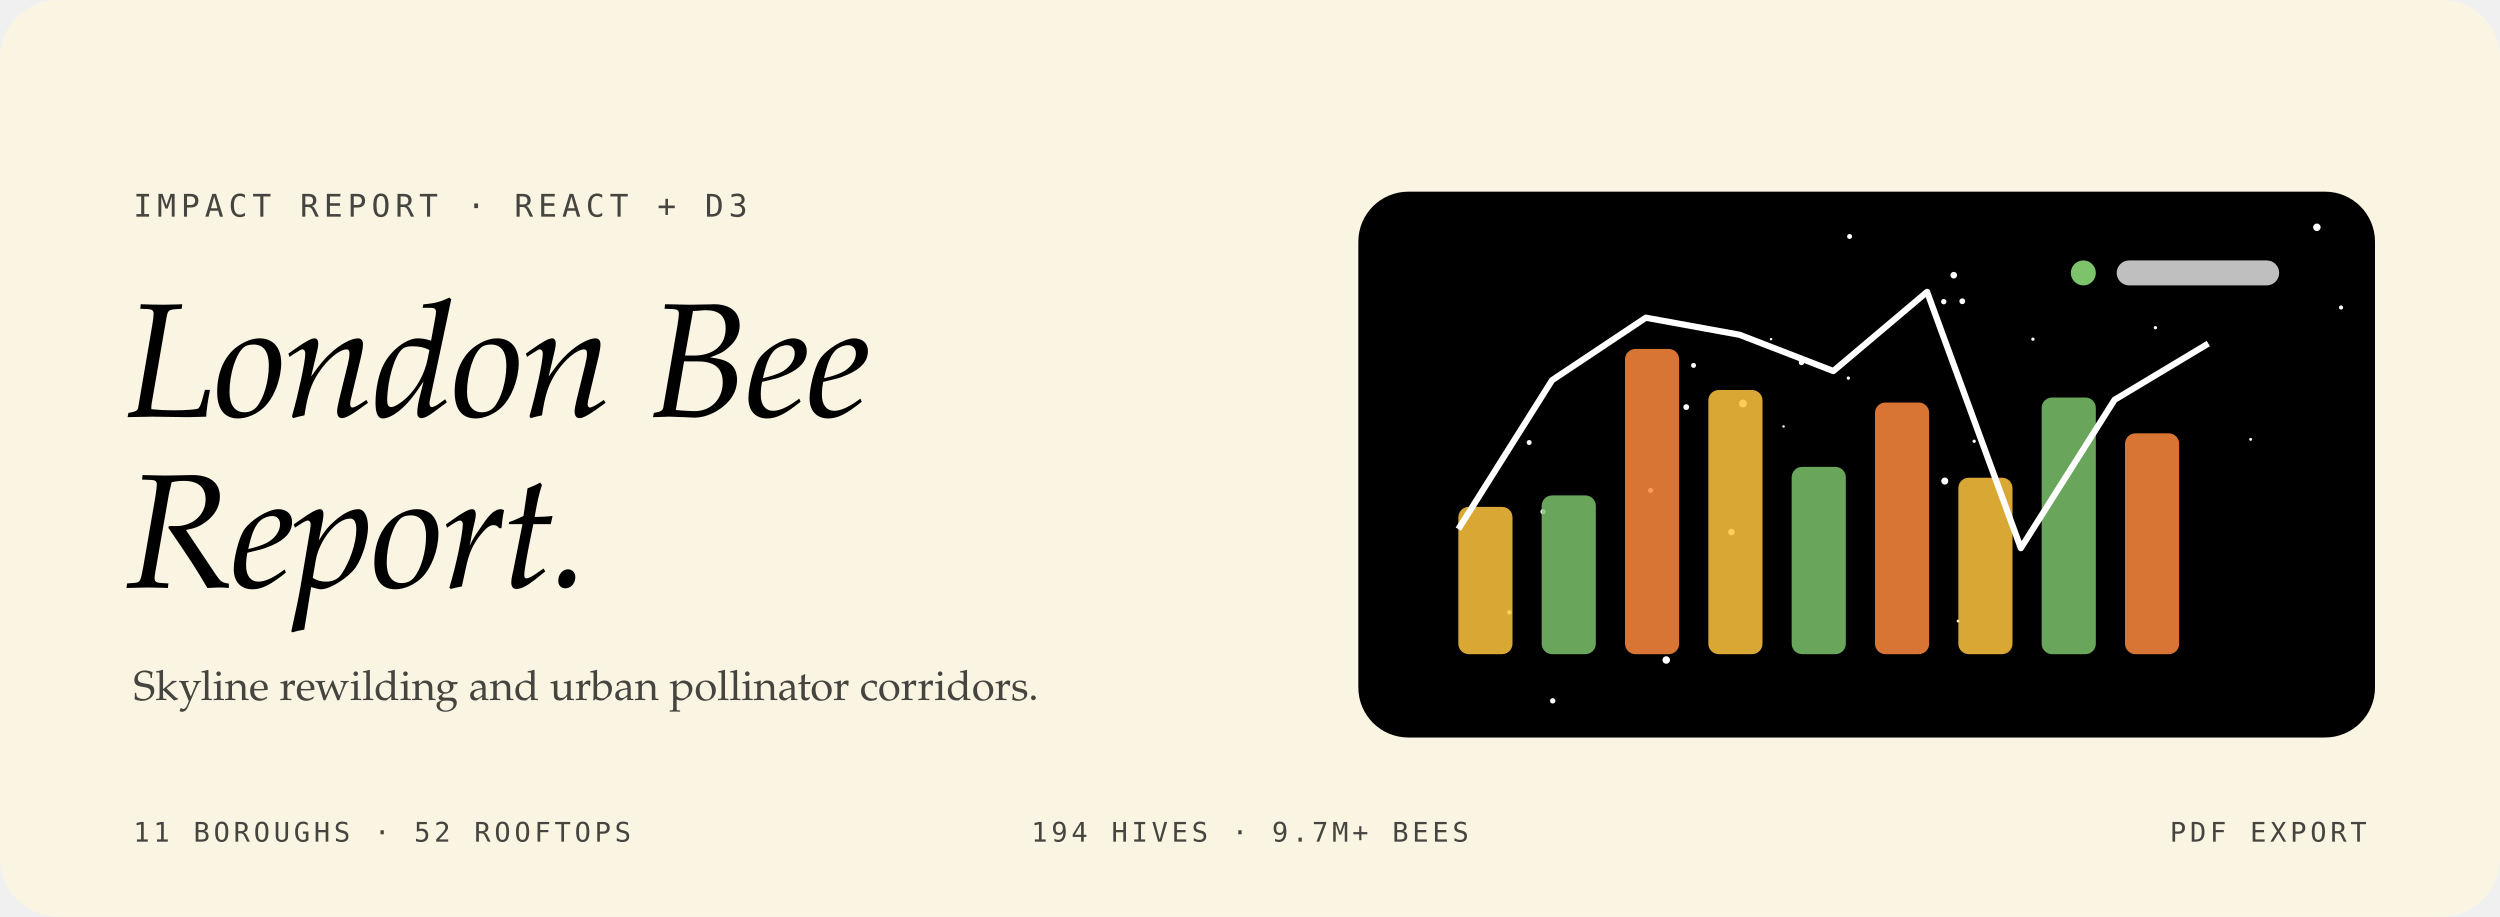
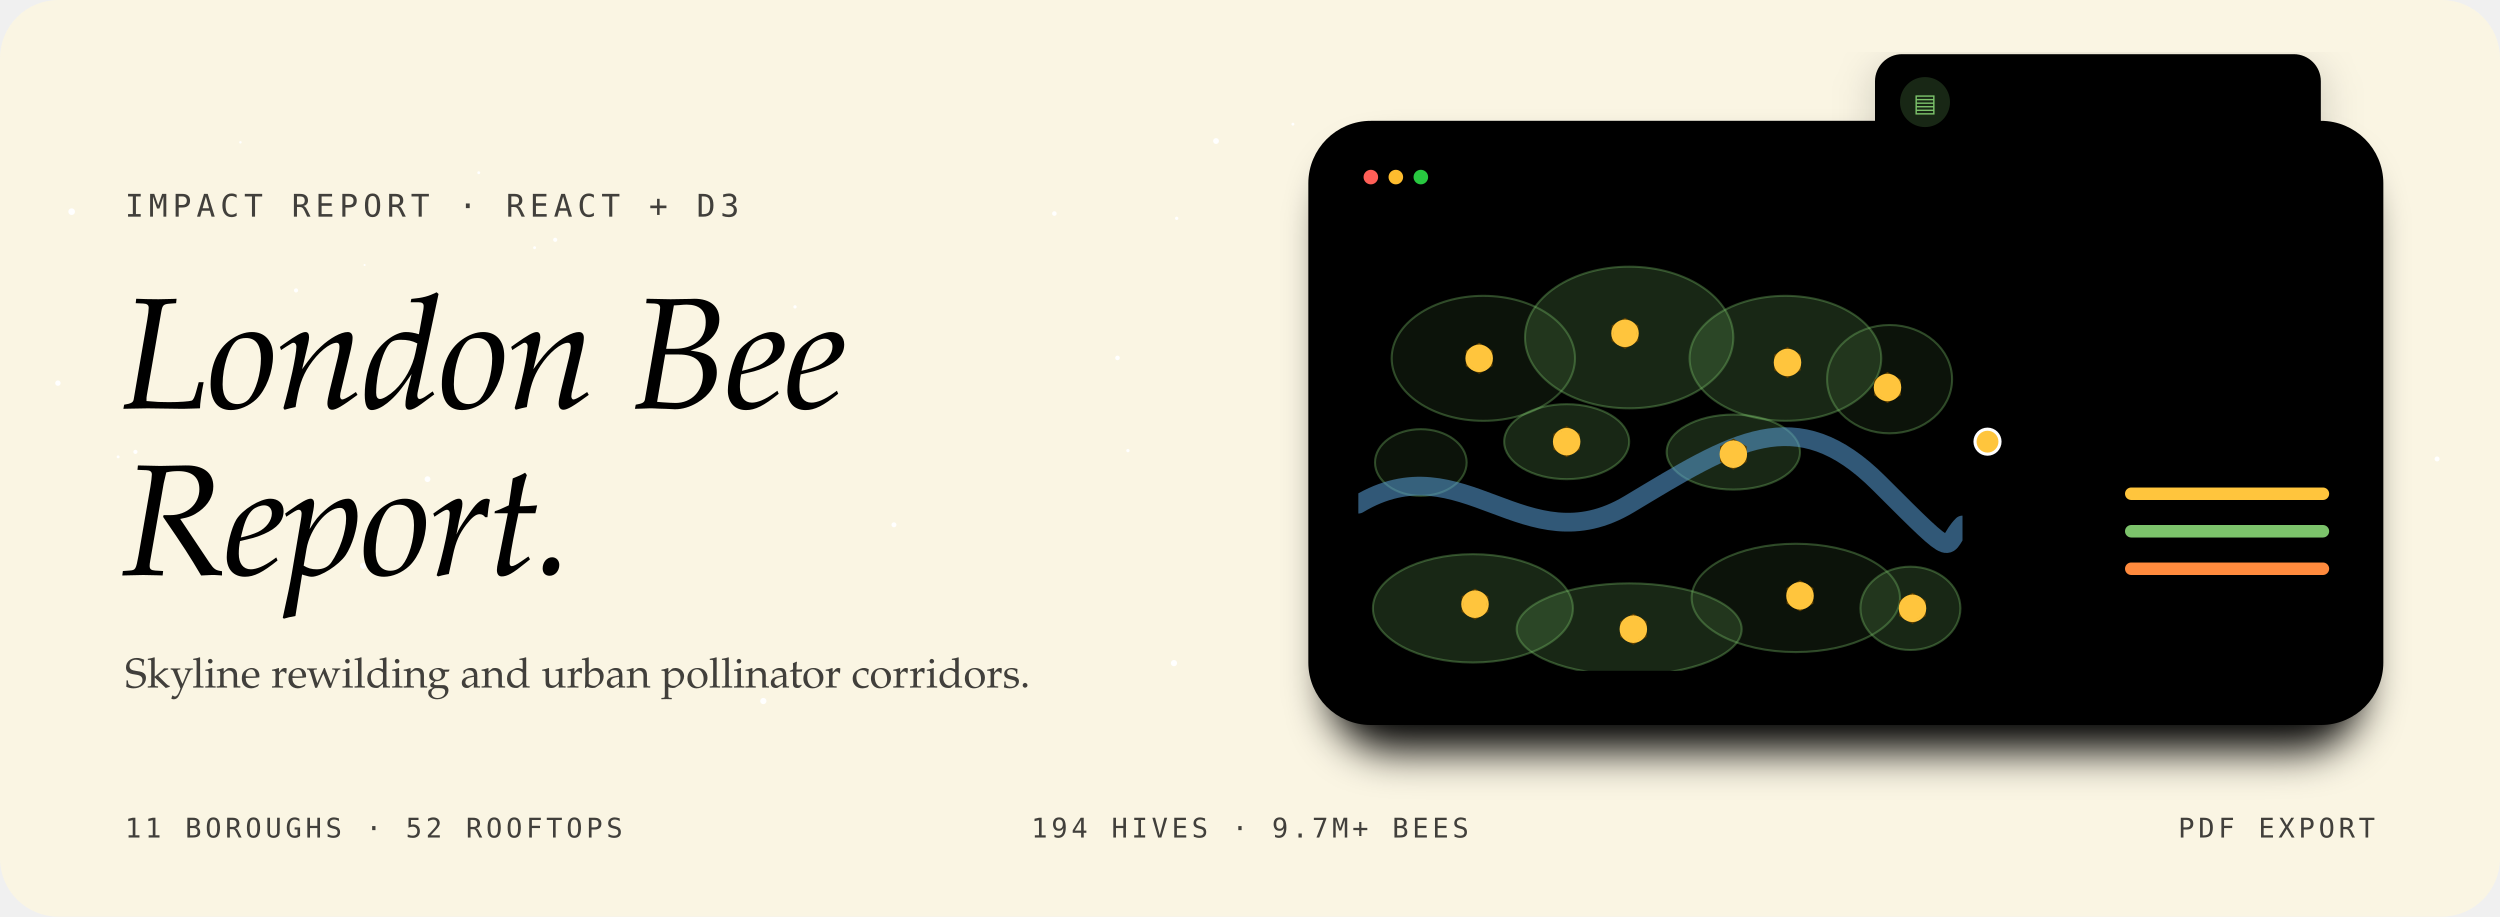
<svg xmlns="http://www.w3.org/2000/svg" viewBox="0 0 1200 440" width="1200" height="440" role="img" aria-label="London Bee Project — an interactive annual impact report">
  <style>
.bg{animation:bg 12s linear infinite}
@keyframes bg{0%,8%{fill:#faf5e3}28%{fill:#4d5a2a}48%,80%{fill:#0c0f07}90%,100%{fill:#faf5e3}}
.ink{animation:ink 12s linear infinite}
- @keyframes ink{0%,8%{fill:#2a2a14}28%{fill:#fbf8e6}48%,80%{fill:#f5f2dc}90%,100%{fill:#2a2a14}}
+ @keyframes ink{0%,17.5%{fill:#2a2a14}18.5%,28%{fill:#fbf8e6}48%,84.5%{fill:#f5f2dc}85.5%,100%{fill:#2a2a14}}
.rule{animation:rule 12s linear infinite}
- @keyframes rule{0%,8%{stroke:#2a2a1433}28%{stroke:#fbf8e633}48%,80%{stroke:#f5f2dc33}90%,100%{stroke:#2a2a1433}}
- .panel{animation:panel 12s linear infinite}
- @keyframes panel{0%,8%{fill:#2a2a1412}28%{fill:#fbf8e612}48%,80%{fill:#f5f2dc12}90%,100%{fill:#2a2a1412}}
- .muted{opacity:.72}
+ @keyframes rule{0%,17.5%{stroke:#2a2a1433}18.5%,28%{stroke:#fbf8e633}48%,84.5%{stroke:#f5f2dc33}85.5%,100%{stroke:#2a2a1433}}
+ .muted{opacity:.74}
.stars{animation:stars 12s linear infinite}
- @keyframes stars{0%,8%{opacity:0}28%{opacity:.25}48%,80%{opacity:.9}90%,100%{opacity:0}}
+ @keyframes stars{0%,8%{opacity:0}28%{opacity:.2}48%,80%{opacity:.85}90%,100%{opacity:0}}
@keyframes tw{0%,100%{opacity:1}50%{opacity:.25}}
- .lit{filter:drop-shadow(0 0 4px currentColor)}
- .pulse{animation:pulse 2.8s ease-in-out infinite;transform-box:fill-box;transform-origin:center}
- @keyframes pulse{0%,100%{transform:scale(1)}50%{transform:scale(1.18)}}
- @keyframes spin{0%{transform:scaleX(1)}50%{transform:scaleX(0)}100%{transform:scaleX(-1)}}
- @keyframes ping{0%{transform:scale(.6);opacity:1}100%{transform:scale(3.2);opacity:0}}
- @keyframes dash{to{stroke-dashoffset:-20}}
- @keyframes grow{0%{transform:scaleY(.08)}35%,80%{transform:scaleY(1)}100%{transform:scaleY(.08)}}
- @keyframes draw{0%{stroke-dashoffset:700}45%,80%{stroke-dashoffset:0}100%{stroke-dashoffset:-700}}
- @keyframes blink{50%{opacity:0}}
- @keyframes feed{0%{transform:translateY(150px);opacity:0}15%{opacity:1}85%{opacity:1}100%{transform:translateY(-30px);opacity:0}}
- @keyframes float{0%,100%{transform:translateY(0)}50%{transform:translateY(-10px)}}
- @keyframes slide{to{transform:translateX(100px)}}
- @keyframes eq{from{transform:scaleY(.15)}to{transform:scaleY(1)}}
- @keyframes drop{0%,6%{transform:scaleY(0);opacity:0}16%,88%{transform:scaleY(1);opacity:1}96%,100%{transform:scaleY(0);opacity:0}}
- @keyframes gauge{0%,10%{stroke-dashoffset:390}40%,85%{stroke-dashoffset:110}100%{stroke-dashoffset:390}}
- @keyframes lift{0%,100%{transform:translateY(0)}50%{transform:translateY(-6px)}}
- @keyframes sweep{0%{transform:skewX(-18deg) translateX(0)}60%,100%{transform:skewX(-18deg) translateX(788px)}}
- 
+ .bezel{animation:bezel 12s linear infinite}
+ @keyframes bezel{0%,8%{fill:#fffaf6}28%{fill:#5a2c45}48%,80%{fill:#20121b}90%,100%{fill:#fffaf6}}
+ .scr{animation:scr 12s linear infinite}
+ @keyframes scr{0%,8%{fill:#fff3ee}28%{fill:#3a1b2c}48%,80%{fill:#140a12}90%,100%{fill:#fff3ee}}
+ .rowbg{animation:rowbg 12s linear infinite}
+ @keyframes rowbg{0%,8%{fill:#2a142010}28%{fill:#fff0f512}48%,80%{fill:#ffffff0c}90%,100%{fill:#2a142010}}
+ .pill{animation:pill 12s linear infinite}
+ @keyframes pill{0%,8%{fill:#2a14200d}28%{fill:#fff0f51a}48%,80%{fill:#ffffff12}90%,100%{fill:#2a14200d}}
+ .toast{animation:toast 12s linear infinite}
+ @keyframes toast{0%,8%{fill:#ffffff}28%{fill:#4a2238}48%,80%{fill:#26121e}90%,100%{fill:#ffffff}}
+ .edge{animation:edge 12s linear infinite}
+ @keyframes edge{0%,8%{stroke:#2a142024}28%{stroke:#fff0f526}48%,80%{stroke:#ffffff1f}90%,100%{stroke:#2a142024}}
+ .shade{animation:shade 12s linear infinite}
+ @keyframes shade{0%,8%{fill-opacity:.10}28%{fill-opacity:.22}48%,80%{fill-opacity:.45}90%,100%{fill-opacity:.10}}
+ .lit{filter:drop-shadow(0 0 3px currentColor)}
+ .caret{animation:blink 1s steps(1) infinite}@keyframes blink{50%{opacity:0}}
+ .ping{animation:ping 1.6s ease-out infinite;transform-box:fill-box;transform-origin:center}@keyframes ping{0%{transform:scale(.5);opacity:.9}100%{transform:scale(2.6);opacity:0}}
+ .spin{animation:spin 8s linear infinite;transform-box:fill-box;transform-origin:center}@keyframes spin{to{transform:rotate(360deg)}}
+ .bob{animation:bob 4s ease-in-out infinite}@keyframes bob{0%,100%{transform:translateY(0)}50%{transform:translateY(-5px)}}
+ .p0{animation:p0 12s cubic-bezier(.3,1.3,.5,1) infinite;transform-box:fill-box;transform-origin:center}
+ @keyframes p0{0%{opacity:0;transform:scale(.85)}5%{opacity:0;transform:scale(.85)}7.9%{opacity:1;transform:none}94.2%{opacity:1;transform:none}97.1%{opacity:0;transform:scale(.85)}100%{opacity:0;transform:scale(.85)}}
+ .p1{animation:p1 12s cubic-bezier(.3,1.3,.5,1) infinite;transform-box:fill-box;transform-origin:center}
+ @keyframes p1{0%{opacity:0;transform:scale(.85)}7.1%{opacity:0;transform:scale(.85)}10%{opacity:1;transform:none}94.2%{opacity:1;transform:none}97.1%{opacity:0;transform:scale(.85)}100%{opacity:0;transform:scale(.85)}}
+ .p2{animation:p2 12s cubic-bezier(.3,1.3,.5,1) infinite;transform-box:fill-box;transform-origin:center}
+ @keyframes p2{0%{opacity:0;transform:scale(.85)}9.2%{opacity:0;transform:scale(.85)}12.1%{opacity:1;transform:none}94.2%{opacity:1;transform:none}97.1%{opacity:0;transform:scale(.85)}100%{opacity:0;transform:scale(.85)}}
+ .p3{animation:p3 12s cubic-bezier(.3,1.3,.5,1) infinite;transform-box:fill-box;transform-origin:center}
+ @keyframes p3{0%{opacity:0;transform:scale(.85)}11.3%{opacity:0;transform:scale(.85)}14.2%{opacity:1;transform:none}94.2%{opacity:1;transform:none}97.1%{opacity:0;transform:scale(.85)}100%{opacity:0;transform:scale(.85)}}
+ .p4{animation:p4 12s cubic-bezier(.3,1.3,.5,1) infinite;transform-box:fill-box;transform-origin:center}
+ @keyframes p4{0%{opacity:0;transform:scale(.85)}13.3%{opacity:0;transform:scale(.85)}16.3%{opacity:1;transform:none}94.2%{opacity:1;transform:none}97.1%{opacity:0;transform:scale(.85)}100%{opacity:0;transform:scale(.85)}}
+ .p5{animation:p5 12s cubic-bezier(.3,1.3,.5,1) infinite;transform-box:fill-box;transform-origin:center}
+ @keyframes p5{0%{opacity:0;transform:scale(.85)}15.4%{opacity:0;transform:scale(.85)}18.3%{opacity:1;transform:none}94.2%{opacity:1;transform:none}97.1%{opacity:0;transform:scale(.85)}100%{opacity:0;transform:scale(.85)}}
+ .p6{animation:p6 12s cubic-bezier(.3,1.3,.5,1) infinite;transform-box:fill-box;transform-origin:center}
+ @keyframes p6{0%{opacity:0;transform:scale(.85)}17.5%{opacity:0;transform:scale(.85)}20.4%{opacity:1;transform:none}94.2%{opacity:1;transform:none}97.1%{opacity:0;transform:scale(.85)}100%{opacity:0;transform:scale(.85)}}
+ .p7{animation:p7 12s cubic-bezier(.3,1.3,.5,1) infinite;transform-box:fill-box;transform-origin:center}
+ @keyframes p7{0%{opacity:0;transform:scale(.85)}19.6%{opacity:0;transform:scale(.85)}22.5%{opacity:1;transform:none}94.2%{opacity:1;transform:none}97.1%{opacity:0;transform:scale(.85)}100%{opacity:0;transform:scale(.85)}}
+ .p8{animation:p8 12s cubic-bezier(.3,1.3,.5,1) infinite;transform-box:fill-box;transform-origin:center}
+ @keyframes p8{0%{opacity:0;transform:scale(.85)}21.7%{opacity:0;transform:scale(.85)}24.6%{opacity:1;transform:none}94.2%{opacity:1;transform:none}97.1%{opacity:0;transform:scale(.85)}100%{opacity:0;transform:scale(.85)}}
+ .p9{animation:p9 12s cubic-bezier(.3,1.3,.5,1) infinite;transform-box:fill-box;transform-origin:center}
+ @keyframes p9{0%{opacity:0;transform:scale(.85)}23.8%{opacity:0;transform:scale(.85)}26.7%{opacity:1;transform:none}94.2%{opacity:1;transform:none}97.1%{opacity:0;transform:scale(.85)}100%{opacity:0;transform:scale(.85)}}
+ .c0{animation:c0 12s cubic-bezier(.3,1.3,.5,1) infinite}
+ @keyframes c0{0%{opacity:0;transform:translateY(6px)}10%{opacity:0;transform:translateY(6px)}12.9%{opacity:1;transform:none}94.2%{opacity:1;transform:none}97.1%{opacity:0;transform:translateY(6px)}100%{opacity:0;transform:translateY(6px)}}
+ .c1{animation:c1 12s cubic-bezier(.3,1.3,.5,1) infinite}
+ @keyframes c1{0%{opacity:0;transform:translateY(6px)}13.3%{opacity:0;transform:translateY(6px)}16.3%{opacity:1;transform:none}94.2%{opacity:1;transform:none}97.1%{opacity:0;transform:translateY(6px)}100%{opacity:0;transform:translateY(6px)}}
+ .c2{animation:c2 12s cubic-bezier(.3,1.3,.5,1) infinite}
+ @keyframes c2{0%{opacity:0;transform:translateY(6px)}16.7%{opacity:0;transform:translateY(6px)}19.6%{opacity:1;transform:none}94.2%{opacity:1;transform:none}97.1%{opacity:0;transform:translateY(6px)}100%{opacity:0;transform:translateY(6px)}}
+ .c3{animation:c3 12s cubic-bezier(.3,1.3,.5,1) infinite}
+ @keyframes c3{0%{opacity:0;transform:translateY(6px)}20%{opacity:0;transform:translateY(6px)}22.9%{opacity:1;transform:none}94.2%{opacity:1;transform:none}97.1%{opacity:0;transform:translateY(6px)}100%{opacity:0;transform:translateY(6px)}}
+ .knob{animation:knob 12s cubic-bezier(.45,.05,.3,1) infinite}
+ @keyframes knob{0%{transform:translateX(0)}38.3%{transform:translateX(0)}53.3%{transform:translateX(104px)}93.3%{transform:translateX(104px)}98.3%{transform:translateX(0)}100%{transform:translateX(0)}}
+ @keyframes ar0{0%{opacity:0}0%{opacity:0}1.3%{opacity:1}46.7%{opacity:1}47.9%{opacity:0}100%{opacity:0}}
+ @keyframes ar1{0%{opacity:0}46.7%{opacity:0}47.9%{opacity:1}98.3%{opacity:1}99.6%{opacity:0}100%{opacity:0}}
+ .ob0{animation:ob0 12s cubic-bezier(.45,.05,.3,1) infinite;transform-box:fill-box;transform-origin:left}
+ @keyframes ob0{0%{transform:scaleX(.18)}38.3%{transform:scaleX(.18)}55%{transform:scaleX(0.86)}93.3%{transform:scaleX(0.86)}98.3%{transform:scaleX(.18)}100%{transform:scaleX(.18)}}
+ .ob1{animation:ob1 12s cubic-bezier(.45,.05,.3,1) infinite;transform-box:fill-box;transform-origin:left}
+ @keyframes ob1{0%{transform:scaleX(.18)}38.3%{transform:scaleX(.18)}55%{transform:scaleX(0.7)}93.3%{transform:scaleX(0.7)}98.3%{transform:scaleX(.18)}100%{transform:scaleX(.18)}}
+ .ob2{animation:ob2 12s cubic-bezier(.45,.05,.3,1) infinite;transform-box:fill-box;transform-origin:left}
+ @keyframes ob2{0%{transform:scaleX(.18)}38.3%{transform:scaleX(.18)}55%{transform:scaleX(0.78)}93.3%{transform:scaleX(0.78)}98.3%{transform:scaleX(.18)}100%{transform:scaleX(.18)}}
+ .pdf{animation:pdf 12s cubic-bezier(.3,1.3,.5,1) infinite}
+ @keyframes pdf{0%{opacity:0;transform:translateY(-14px)}71.7%{opacity:0;transform:translateY(-14px)}74.6%{opacity:1;transform:none}91.7%{opacity:1;transform:none}94.6%{opacity:0;transform:translateY(-14px)}100%{opacity:0;transform:translateY(-14px)}}
@media (prefers-reduced-motion:reduce){*{animation:none!important}}
</style>
  <rect class="bg" width="1200" height="440" rx="28" fill="#faf5e3" />
-   <g font-family="ui-monospace,SFMono-Regular,Menlo,Consolas,monospace" font-size="15" letter-spacing="2.4">
-     <text class="ink muted" x="64" y="104">IMPACT REPORT · REACT + D3</text>
-   </g>
-   <text class="ink" x="60" y="200" font-family="'Iowan Old Style','Palatino Linotype',Palatino,Georgia,serif" font-style="italic" font-size="78" letter-spacing="-1">London Bee</text>
-   <text class="ink" x="60" y="282" font-family="'Iowan Old Style','Palatino Linotype',Palatino,Georgia,serif" font-style="italic" font-size="78" letter-spacing="-1">Report.</text>
-   <text class="ink muted" x="64" y="336" font-family="'Iowan Old Style','Palatino Linotype',Palatino,Georgia,serif" font-size="20">Skyline rewilding and urban pollinator corridors.</text>
-   <line class="rule" x1="64" y1="372" x2="1136" y2="372" />
+   <g class="stars">
+     <circle cx="27.8" cy="183.9" r="1.3" fill="#fff" style="animation:tw 2.3s ease-in-out 0.8s infinite" />
+     <circle cx="767.8" cy="187.2" r="1.1" fill="#fff" style="animation:tw 2.6s ease-in-out 0.5s infinite" />
+     <circle cx="34.4" cy="101.6" r="1.6" fill="#fff" style="animation:tw 3.1s ease-in-out 0.9s infinite" />
+     <circle cx="175" cy="127.2" r="0.5" fill="#fff" style="animation:tw 2.5s ease-in-out 0.8s infinite" />
+     <circle cx="1169.8" cy="220.3" r="1.2" fill="#fff" style="animation:tw 2s ease-in-out 2s infinite" />
+     <circle cx="675.3" cy="88.3" r="0.6" fill="#fff" style="animation:tw 3s ease-in-out 1.6s infinite" />
+     <circle cx="115.4" cy="68.3" r="0.6" fill="#fff" style="animation:tw 2.6s ease-in-out 0.6s infinite" />
+     <circle cx="620.6" cy="59.6" r="0.7" fill="#fff" style="animation:tw 3.8s ease-in-out 0.9s infinite" />
+     <circle cx="65" cy="216.9" r="1" fill="#fff" style="animation:tw 2.8s ease-in-out 0.1s infinite" />
+     <circle cx="583.7" cy="67.7" r="1.4" fill="#fff" style="animation:tw 2s ease-in-out 0.9s infinite" />
+     <circle cx="564.8" cy="104.8" r="0.8" fill="#fff" style="animation:tw 3.5s ease-in-out 0.4s infinite" />
+     <circle cx="174.3" cy="271.6" r="1.5" fill="#fff" style="animation:tw 2.4s ease-in-out 0.6s infinite" />
+     <circle cx="563.5" cy="318.3" r="1.5" fill="#fff" style="animation:tw 2.3s ease-in-out 1.8s infinite" />
+     <circle cx="1086" cy="302.5" r="1" fill="#fff" style="animation:tw 2.6s ease-in-out 0.8s infinite" />
+     <circle cx="56.7" cy="219.3" r="0.7" fill="#fff" style="animation:tw 3s ease-in-out 0.3s infinite" />
+     <circle cx="714" cy="125.4" r="1.5" fill="#fff" style="animation:tw 2.5s ease-in-out 1.3s infinite" />
+     <circle cx="947.1" cy="38.6" r="1.1" fill="#fff" style="animation:tw 2s ease-in-out 1.2s infinite" />
+     <circle cx="631.1" cy="167.1" r="1.3" fill="#fff" style="animation:tw 3s ease-in-out 0.2s infinite" />
+     <circle cx="941.3" cy="167.6" r="1.6" fill="#fff" style="animation:tw 3.9s ease-in-out 0s infinite" />
+     <circle cx="1051.1" cy="331.2" r="1.5" fill="#fff" style="animation:tw 3s ease-in-out 0.3s infinite" />
+     <circle cx="657.5" cy="197.5" r="1" fill="#fff" style="animation:tw 3.2s ease-in-out 0.5s infinite" />
+     <circle cx="205.2" cy="230" r="1.4" fill="#fff" style="animation:tw 1.9s ease-in-out 1.6s infinite" />
+     <circle cx="429.1" cy="251.9" r="1.2" fill="#fff" style="animation:tw 2.8s ease-in-out 0.7s infinite" />
+     <circle cx="229.8" cy="82.9" r="0.7" fill="#fff" style="animation:tw 3s ease-in-out 1.1s infinite" />
+     <circle cx="1044.4" cy="67.3" r="1.5" fill="#fff" style="animation:tw 2.3s ease-in-out 1.1s infinite" />
+     <circle cx="541.4" cy="216.3" r="0.8" fill="#fff" style="animation:tw 4s ease-in-out 0.4s infinite" />
+     <circle cx="381.6" cy="147.3" r="0.8" fill="#fff" style="animation:tw 3.4s ease-in-out 1.1s infinite" />
+     <circle cx="506.1" cy="102.5" r="1.1" fill="#fff" style="animation:tw 2.9s ease-in-out 1.7s infinite" />
+     <circle cx="658.8" cy="250.7" r="1.6" fill="#fff" style="animation:tw 1.7s ease-in-out 0.6s infinite" />
+     <circle cx="142.1" cy="139.4" r="1" fill="#fff" style="animation:tw 3.5s ease-in-out 0.7s infinite" />
+     <circle cx="999.2" cy="48.6" r="1.4" fill="#fff" style="animation:tw 2.1s ease-in-out 0.5s infinite" />
+     <circle cx="1033.7" cy="194.1" r="1" fill="#fff" style="animation:tw 2.9s ease-in-out 1s infinite" />
+     <circle cx="988" cy="119.9" r="1.3" fill="#fff" style="animation:tw 1.6s ease-in-out 1.4s infinite" />
+     <circle cx="366.4" cy="336.5" r="1.5" fill="#fff" style="animation:tw 3.8s ease-in-out 1s infinite" />
+     <circle cx="826.6" cy="268.8" r="1.2" fill="#fff" style="animation:tw 3.4s ease-in-out 1.1s infinite" />
+     <circle cx="256.6" cy="118.9" r="0.7" fill="#fff" style="animation:tw 4s ease-in-out 1.9s infinite" />
+     <circle cx="536.4" cy="171.8" r="1.1" fill="#fff" style="animation:tw 2.4s ease-in-out 0s infinite" />
+     <circle cx="926.4" cy="188.2" r="1.4" fill="#fff" style="animation:tw 2s ease-in-out 1.1s infinite" />
+     <circle cx="266.5" cy="115.1" r="1" fill="#fff" style="animation:tw 3.4s ease-in-out 0.5s infinite" />
+     <circle cx="934.4" cy="144.8" r="1.1" fill="#fff" style="animation:tw 2.1s ease-in-out 0.5s infinite" />
+   </g>
+   <text class="ink muted" x="60" y="104" font-family="ui-monospace,SFMono-Regular,Menlo,Consolas,monospace" font-size="15" letter-spacing="2.4">IMPACT REPORT · REACT + D3</text>
+   <text class="ink" x="58" y="196" font-family="'Iowan Old Style','Palatino Linotype',Palatino,Georgia,serif" font-style="italic" font-size="76" letter-spacing="-1">London Bee</text>
+   <text class="ink" x="58" y="276" font-family="'Iowan Old Style','Palatino Linotype',Palatino,Georgia,serif" font-style="italic" font-size="76" letter-spacing="-1">Report.</text>
+   <text class="ink muted" x="60" y="330" font-family="'Iowan Old Style','Palatino Linotype',Palatino,Georgia,serif" font-size="20">Skyline rewilding and urban pollinator corridors.</text>
+   <line class="rule" x1="60" y1="370" x2="1140" y2="370" />
  <g font-family="ui-monospace,SFMono-Regular,Menlo,Consolas,monospace" font-size="13" letter-spacing="1.8">
-     <text class="ink muted" x="64" y="404">11 BOROUGHS · 52 ROOFTOPS</text>
-     <text class="ink muted" x="600" y="404" text-anchor="middle">194 HIVES · 9.7M+ BEES</text>
-     <text class="ink muted" x="1136" y="404" text-anchor="end">PDF EXPORT</text>
-   </g>
-   <rect class="panel rule" x="652" y="92" width="488" height="262" rx="24" />
-   <g class="stars">
-     <circle cx="809.4" cy="195.4" r="1.4" fill="#fff" style="animation:tw 2.9s ease-in-out 1.1s infinite" />
-     <circle cx="850.1" cy="162.8" r="0.6" fill="#fff" style="animation:tw 2.2s ease-in-out 2s infinite" />
-     <circle cx="947.6" cy="211.8" r="0.8" fill="#fff" style="animation:tw 2.4s ease-in-out 0s infinite" />
-     <circle cx="836.6" cy="193.7" r="1.9" fill="#fff" style="animation:tw 3.1s ease-in-out 1.2s infinite" />
-     <circle cx="745.3" cy="336.4" r="1.3" fill="#fff" style="animation:tw 2.1s ease-in-out 0.2s infinite" />
-     <circle cx="939.9" cy="298.1" r="0.7" fill="#fff" style="animation:tw 2s ease-in-out 0.2s infinite" />
-     <circle cx="864.7" cy="174" r="1.3" fill="#fff" style="animation:tw 1.9s ease-in-out 0.3s infinite" />
-     <circle cx="1080.3" cy="210.9" r="0.7" fill="#fff" style="animation:tw 3.1s ease-in-out 0.8s infinite" />
-     <circle cx="887.8" cy="113.5" r="1.2" fill="#fff" style="animation:tw 2s ease-in-out 1.7s infinite" />
-     <circle cx="734" cy="212.4" r="1.2" fill="#fff" style="animation:tw 2.3s ease-in-out 0.6s infinite" />
-     <circle cx="1034.6" cy="157.3" r="0.8" fill="#fff" style="animation:tw 3.5s ease-in-out 1.8s infinite" />
-     <circle cx="812.9" cy="175.4" r="1.2" fill="#fff" style="animation:tw 3.8s ease-in-out 1.9s infinite" />
-     <circle cx="799.8" cy="316.8" r="1.8" fill="#fff" style="animation:tw 3.7s ease-in-out 1s infinite" />
-     <circle cx="856.1" cy="204.7" r="0.6" fill="#fff" style="animation:tw 3.1s ease-in-out 0.4s infinite" />
-     <circle cx="941.9" cy="144.6" r="1.4" fill="#fff" style="animation:tw 2.4s ease-in-out 1.8s infinite" />
-     <circle cx="831.1" cy="255.4" r="1.6" fill="#fff" style="animation:tw 1.8s ease-in-out 1.1s infinite" />
-     <circle cx="740.7" cy="245.6" r="1.3" fill="#fff" style="animation:tw 2.7s ease-in-out 1.5s infinite" />
-     <circle cx="937.8" cy="132.1" r="1.6" fill="#fff" style="animation:tw 2.7s ease-in-out 1.9s infinite" />
-     <circle cx="1112.1" cy="109.1" r="1.8" fill="#fff" style="animation:tw 3.9s ease-in-out 1.8s infinite" />
-     <circle cx="933" cy="144.8" r="1.3" fill="#fff" style="animation:tw 2.9s ease-in-out 0.8s infinite" />
-     <circle cx="975.8" cy="162.8" r="0.8" fill="#fff" style="animation:tw 3.2s ease-in-out 1.7s infinite" />
-     <circle cx="724.5" cy="293.9" r="1.1" fill="#fff" style="animation:tw 3.3s ease-in-out 1.4s infinite" />
-     <circle cx="887.2" cy="181.5" r="0.8" fill="#fff" style="animation:tw 2.1s ease-in-out 0.4s infinite" />
-     <circle cx="933.5" cy="230.9" r="1.7" fill="#fff" style="animation:tw 2s ease-in-out 1.8s infinite" />
-     <circle cx="792.3" cy="235.4" r="1.2" fill="#fff" style="animation:tw 3.1s ease-in-out 0.6s infinite" />
-     <circle cx="1123.7" cy="147.6" r="1" fill="#fff" style="animation:tw 2.6s ease-in-out 0.6s infinite" />
-   </g>
-   <line x1="690" y1="314" x2="1110" y2="314" class="rule" stroke-width="1.5" />
-   <line x1="690" y1="259" x2="1110" y2="259" class="rule" stroke-dasharray="3 6" />
-   <line x1="690" y1="204" x2="1110" y2="204" class="rule" stroke-dasharray="3 6" />
-   <line x1="690" y1="149" x2="1110" y2="149" class="rule" stroke-dasharray="3 6" />
-   <rect x="700" y="243.3" width="26" height="70.7" rx="5" fill="#ffc53d" fill-opacity=".85" style="animation:grow 3.6s cubic-bezier(.45,.05,.3,1) 0s infinite;transform-origin:0 314px" />
-   <rect x="740" y="237.8" width="26" height="76.2" rx="5" fill="#7cc36b" fill-opacity=".85" style="animation:grow 3.6s cubic-bezier(.45,.05,.3,1) 0.1s infinite;transform-origin:0 314px" />
-   <rect x="780" y="167.5" width="26" height="146.5" rx="5" fill="#ff8a3d" fill-opacity=".85" style="animation:grow 3.6s cubic-bezier(.45,.05,.3,1) 0.2s infinite;transform-origin:0 314px" />
-   <rect x="820" y="187.2" width="26" height="126.8" rx="5" fill="#ffc53d" fill-opacity=".85" style="animation:grow 3.6s cubic-bezier(.45,.05,.3,1) 0.4s infinite;transform-origin:0 314px" />
-   <rect x="860" y="224.1" width="26" height="89.9" rx="5" fill="#7cc36b" fill-opacity=".85" style="animation:grow 3.6s cubic-bezier(.45,.05,.3,1) 0.5s infinite;transform-origin:0 314px" />
-   <rect x="900" y="193.2" width="26" height="120.8" rx="5" fill="#ff8a3d" fill-opacity=".85" style="animation:grow 3.6s cubic-bezier(.45,.05,.3,1) 0.6s infinite;transform-origin:0 314px" />
-   <rect x="940" y="229.3" width="26" height="84.7" rx="5" fill="#ffc53d" fill-opacity=".85" style="animation:grow 3.6s cubic-bezier(.45,.05,.3,1) 0.7s infinite;transform-origin:0 314px" />
-   <rect x="980" y="190.8" width="26" height="123.2" rx="5" fill="#7cc36b" fill-opacity=".85" style="animation:grow 3.6s cubic-bezier(.45,.05,.3,1) 0.8s infinite;transform-origin:0 314px" />
-   <rect x="1020" y="208" width="26" height="106" rx="5" fill="#ff8a3d" fill-opacity=".85" style="animation:grow 3.6s cubic-bezier(.45,.05,.3,1) 1s infinite;transform-origin:0 314px" />
-   <path d="M 700 254 L 745 182.5 L 790 152.5 L 835 160.7 L 880 178.1 L 925 140.1 L 970 263.1 L 1015 191.9 L 1060 164.9" fill="none" stroke="#fff" stroke-width="3" stroke-linejoin="round" stroke-dasharray="700" style="animation:draw 3.6s ease-in-out infinite" />
-   <rect x="980" y="112" width="130" height="38" rx="10" fill="#000" fill-opacity=".28" />
-   <circle cx="1000" cy="131" r="6" fill="#7cc36b" class="pulse" />
-   <rect x="1016" y="125" width="78" height="12" rx="6" fill="#fff" fill-opacity=".75" />
+     <text class="ink muted" x="60" y="402">11 BOROUGHS · 52 ROOFTOPS</text>
+     <text class="ink muted" x="600" y="402" text-anchor="middle">194 HIVES · 9.7M+ BEES</text>
+     <text class="ink muted" x="1140" y="402" text-anchor="end">PDF EXPORT</text>
+   </g>
+   <defs>
+     <filter id="soft" x="-10%" y="-10%" width="120%" height="140%">
+       <feGaussianBlur stdDeviation="10" />
+     </filter>
+     <clipPath id="map">
+       <rect x="652" y="102" width="290" height="220" rx="12" />
+     </clipPath>
+   </defs>
+   <rect x="638" y="76" width="496" height="284" rx="30" fill="#000" class="shade" filter="url(#soft)" />
+   <rect class="bezel" x="628" y="58" width="516" height="290" rx="30" />
+   <rect class="edge" x="628" y="58" width="516" height="290" rx="30" fill="none" />
+   <rect class="scr" x="642" y="72" width="488" height="262" rx="20" />
+   <circle cx="658" cy="85" r="3.5" fill="#ff5f57" />
+   <circle cx="670" cy="85" r="3.5" fill="#febc2e" />
+   <circle cx="682" cy="85" r="3.5" fill="#28c840" />
+   <text class="ink" x="692" y="89" text-anchor="start" font-family="ui-monospace,SFMono-Regular,Menlo,Consolas,monospace" font-size="8.5" letter-spacing="1.2" opacity="0.7">POLLINATOR MAP · THAMES CORRIDOR</text>
+   <g clip-path="url(#map)">
+     <rect class="rowbg" x="652" y="102" width="290" height="220" />
+     <ellipse cx="712" cy="172" rx="44" ry="30" fill="#7cc36b" fill-opacity="0.1" stroke="#7cc36b" stroke-opacity=".35" />
+     <ellipse cx="782" cy="162" rx="50" ry="34" fill="#7cc36b" fill-opacity="0.2" stroke="#7cc36b" stroke-opacity=".35" />
+     <ellipse cx="857" cy="172" rx="46" ry="30" fill="#7cc36b" fill-opacity="0.2" stroke="#7cc36b" stroke-opacity=".35" />
+     <ellipse cx="907" cy="182" rx="30" ry="26" fill="#7cc36b" fill-opacity="0.1" stroke="#7cc36b" stroke-opacity=".35" />
+     <ellipse cx="707" cy="292" rx="48" ry="26" fill="#7cc36b" fill-opacity="0.2" stroke="#7cc36b" stroke-opacity=".35" />
+     <ellipse cx="782" cy="302" rx="54" ry="22" fill="#7cc36b" fill-opacity="0.2" stroke="#7cc36b" stroke-opacity=".35" />
+     <ellipse cx="862" cy="287" rx="50" ry="26" fill="#7cc36b" fill-opacity="0.1" stroke="#7cc36b" stroke-opacity=".35" />
+     <ellipse cx="752" cy="212" rx="30" ry="18" fill="#7cc36b" fill-opacity="0.2" stroke="#7cc36b" stroke-opacity=".35" />
+     <ellipse cx="832" cy="217" rx="32" ry="18" fill="#7cc36b" fill-opacity="0.2" stroke="#7cc36b" stroke-opacity=".35" />
+     <ellipse cx="682" cy="222" rx="22" ry="16" fill="#7cc36b" fill-opacity="0.1" stroke="#7cc36b" stroke-opacity=".35" />
+     <ellipse cx="917" cy="292" rx="24" ry="20" fill="#7cc36b" fill-opacity="0.2" stroke="#7cc36b" stroke-opacity=".35" />
+     <path d="M 652 242 C 702 212 732 272 782 242 S 862 192 902 232 S 932 262 942 252" fill="none" stroke="#5aa0d8" stroke-width="9" stroke-opacity=".55" stroke-linecap="round" />
+     <g class="p0">
+       <path d="M 710 165 l 6 3.5 v 7 l -6 3.5 l -6 -3.5 v -7 z" fill="#ffc53d" stroke="#5a3e00" stroke-width=".8" />
+       <circle class="ping" cx="710" cy="172" r="6" fill="none" stroke="#ffc53d" stroke-width="1.2" style="animation-delay:0s" />
+     </g>
+     <g class="p1">
+       <path d="M 780 153 l 6 3.5 v 7 l -6 3.5 l -6 -3.5 v -7 z" fill="#ffc53d" stroke="#5a3e00" stroke-width=".8" />
+       <circle class="ping" cx="780" cy="160" r="6" fill="none" stroke="#ffc53d" stroke-width="1.2" style="animation-delay:-0.2s" />
+     </g>
+     <g class="p2">
+       <path d="M 858 167 l 6 3.5 v 7 l -6 3.5 l -6 -3.5 v -7 z" fill="#ffc53d" stroke="#5a3e00" stroke-width=".8" />
+       <circle class="ping" cx="858" cy="174" r="6" fill="none" stroke="#ffc53d" stroke-width="1.2" style="animation-delay:-0.4s" />
+     </g>
+     <g class="p3">
+       <path d="M 708 283 l 6 3.5 v 7 l -6 3.5 l -6 -3.5 v -7 z" fill="#ffc53d" stroke="#5a3e00" stroke-width=".8" />
+       <circle class="ping" cx="708" cy="290" r="6" fill="none" stroke="#ffc53d" stroke-width="1.2" style="animation-delay:-0.6s" />
+     </g>
+     <g class="p4">
+       <path d="M 784 295 l 6 3.5 v 7 l -6 3.5 l -6 -3.5 v -7 z" fill="#ffc53d" stroke="#5a3e00" stroke-width=".8" />
+       <circle class="ping" cx="784" cy="302" r="6" fill="none" stroke="#ffc53d" stroke-width="1.2" style="animation-delay:-0.8s" />
+     </g>
+     <g class="p5">
+       <path d="M 864 279 l 6 3.5 v 7 l -6 3.5 l -6 -3.5 v -7 z" fill="#ffc53d" stroke="#5a3e00" stroke-width=".8" />
+       <circle class="ping" cx="864" cy="286" r="6" fill="none" stroke="#ffc53d" stroke-width="1.2" style="animation-delay:-1s" />
+     </g>
+     <g class="p6">
+       <path d="M 752 205 l 6 3.5 v 7 l -6 3.5 l -6 -3.5 v -7 z" fill="#ffc53d" stroke="#5a3e00" stroke-width=".8" />
+       <circle class="ping" cx="752" cy="212" r="6" fill="none" stroke="#ffc53d" stroke-width="1.2" style="animation-delay:-1.2s" />
+     </g>
+     <g class="p7">
+       <path d="M 832 211 l 6 3.5 v 7 l -6 3.5 l -6 -3.5 v -7 z" fill="#ffc53d" stroke="#5a3e00" stroke-width=".8" />
+       <circle class="ping" cx="832" cy="218" r="6" fill="none" stroke="#ffc53d" stroke-width="1.2" style="animation-delay:-1.4s" />
+     </g>
+     <g class="p8">
+       <path d="M 906 179 l 6 3.5 v 7 l -6 3.5 l -6 -3.5 v -7 z" fill="#ffc53d" stroke="#5a3e00" stroke-width=".8" />
+       <circle class="ping" cx="906" cy="186" r="6" fill="none" stroke="#ffc53d" stroke-width="1.2" style="animation-delay:-1.6s" />
+     </g>
+     <g class="p9">
+       <path d="M 918 285 l 6 3.5 v 7 l -6 3.5 l -6 -3.5 v -7 z" fill="#ffc53d" stroke="#5a3e00" stroke-width=".8" />
+       <circle class="ping" cx="918" cy="292" r="6" fill="none" stroke="#ffc53d" stroke-width="1.2" style="animation-delay:-1.8s" />
+     </g>
+     <g>
+       <ellipse rx="3.2" ry="2.2" fill="#ffc53d" />
+       <path d="M -1 0 h 2" stroke="#3a2a00" stroke-width="1" />
+       <ellipse cx="-1" cy="-2.4" rx="2" ry="1.3" fill="#fff" fill-opacity=".8" />
+       <animateMotion dur="6.7s" begin="-2.2s" repeatCount="indefinite" rotate="auto" path="M 652 242 C 702 212 732 272 782 242 S 862 192 902 232 S 932 262 942 252" />
+     </g>
+     <g>
+       <ellipse rx="3.2" ry="2.2" fill="#ffc53d" />
+       <path d="M -1 0 h 2" stroke="#3a2a00" stroke-width="1" />
+       <ellipse cx="-1" cy="-2.4" rx="2" ry="1.3" fill="#fff" fill-opacity=".8" />
+       <animateMotion dur="8.5s" begin="-5.3s" repeatCount="indefinite" rotate="auto" path="M 652 242 C 702 212 732 272 782 242 S 862 192 902 232 S 932 262 942 252" />
+     </g>
+     <g>
+       <ellipse rx="3.2" ry="2.2" fill="#ffc53d" />
+       <path d="M -1 0 h 2" stroke="#3a2a00" stroke-width="1" />
+       <ellipse cx="-1" cy="-2.4" rx="2" ry="1.3" fill="#fff" fill-opacity=".8" />
+       <animateMotion dur="7.2s" begin="-5s" repeatCount="indefinite" rotate="auto" path="M 652 242 C 702 212 732 272 782 242 S 862 192 902 232 S 932 262 942 252" />
+     </g>
+     <g>
+       <ellipse rx="3.2" ry="2.2" fill="#ffc53d" />
+       <path d="M -1 0 h 2" stroke="#3a2a00" stroke-width="1" />
+       <ellipse cx="-1" cy="-2.4" rx="2" ry="1.3" fill="#fff" fill-opacity=".8" />
+       <animateMotion dur="7s" begin="-5.1s" repeatCount="indefinite" rotate="auto" path="M 652 242 C 702 212 732 272 782 242 S 862 192 902 232 S 932 262 942 252" />
+     </g>
+     <g>
+       <ellipse rx="3.2" ry="2.2" fill="#ffc53d" />
+       <path d="M -1 0 h 2" stroke="#3a2a00" stroke-width="1" />
+       <ellipse cx="-1" cy="-2.4" rx="2" ry="1.3" fill="#fff" fill-opacity=".8" />
+       <animateMotion dur="7.5s" begin="-4.7s" repeatCount="indefinite" rotate="auto" path="M 652 242 C 702 212 732 272 782 242 S 862 192 902 232 S 932 262 942 252" />
+     </g>
+     <g>
+       <ellipse rx="3.2" ry="2.2" fill="#ffc53d" />
+       <path d="M -1 0 h 2" stroke="#3a2a00" stroke-width="1" />
+       <ellipse cx="-1" cy="-2.4" rx="2" ry="1.3" fill="#fff" fill-opacity=".8" />
+       <animateMotion dur="8.4s" begin="-5.9s" repeatCount="indefinite" rotate="auto" path="M 652 242 C 702 212 732 272 782 242 S 862 192 902 232 S 932 262 942 252" />
+     </g>
+     <g>
+       <ellipse rx="3.2" ry="2.2" fill="#ffc53d" />
+       <path d="M -1 0 h 2" stroke="#3a2a00" stroke-width="1" />
+       <ellipse cx="-1" cy="-2.4" rx="2" ry="1.3" fill="#fff" fill-opacity=".8" />
+       <animateMotion dur="7.8s" begin="-7.1s" repeatCount="indefinite" rotate="auto" path="M 652 242 C 702 212 732 272 782 242 S 862 192 902 232 S 932 262 942 252" />
+     </g>
+   </g>
+   <line class="edge" x1="936" y1="102" x2="936" y2="322" />
+   <g class="c0">
+     <text class="ink" x="950" y="116" font-family="'Iowan Old Style','Palatino Linotype',Palatino,Georgia,serif" font-style="italic" font-size="24">11</text>
+     <text class="ink" x="950" y="130" text-anchor="start" font-family="ui-monospace,SFMono-Regular,Menlo,Consolas,monospace" font-size="7.5" letter-spacing="1.4" opacity="0.55">BOROUGHS</text>
+   </g>
+   <g class="c1">
+     <text class="ink" x="1038" y="116" font-family="'Iowan Old Style','Palatino Linotype',Palatino,Georgia,serif" font-style="italic" font-size="24">52</text>
+     <text class="ink" x="1038" y="130" text-anchor="start" font-family="ui-monospace,SFMono-Regular,Menlo,Consolas,monospace" font-size="7.5" letter-spacing="1.4" opacity="0.55">ROOFTOPS</text>
+   </g>
+   <g class="c2">
+     <text class="ink" x="950" y="160" font-family="'Iowan Old Style','Palatino Linotype',Palatino,Georgia,serif" font-style="italic" font-size="24">194</text>
+     <text class="ink" x="950" y="174" text-anchor="start" font-family="ui-monospace,SFMono-Regular,Menlo,Consolas,monospace" font-size="7.5" letter-spacing="1.4" opacity="0.55">HIVES</text>
+   </g>
+   <g class="c3">
+     <text class="ink" x="1038" y="160" font-family="'Iowan Old Style','Palatino Linotype',Palatino,Georgia,serif" font-style="italic" font-size="24">9.7M+</text>
+     <text class="ink" x="1038" y="174" text-anchor="start" font-family="ui-monospace,SFMono-Regular,Menlo,Consolas,monospace" font-size="7.5" letter-spacing="1.4" opacity="0.55">BEES</text>
+   </g>
+   <text class="ink" x="950" y="200" text-anchor="start" font-family="ui-monospace,SFMono-Regular,Menlo,Consolas,monospace" font-size="7.5" letter-spacing="1.4" opacity="0.55">ROOFTOP CALCULATOR</text>
+   <rect x="950" y="210" width="110" height="4" rx="2" class="rowbg" />
+   <g class="knob">
+     <circle cx="954" cy="212" r="6" fill="#ffc53d" stroke="#fff" stroke-width="1.5" />
+   </g>
+   <g style="animation:ar0 12s linear infinite">
+     <text class="ink" x="1118" y="214" text-anchor="end" font-family="ui-monospace,SFMono-Regular,Menlo,Consolas,monospace" font-size="10" font-weight="700">120 m²</text>
+   </g>
+   <g style="animation:ar1 12s linear infinite">
+     <text class="ink" x="1118" y="214" text-anchor="end" font-family="ui-monospace,SFMono-Regular,Menlo,Consolas,monospace" font-size="10" font-weight="700">640 m²</text>
+   </g>
+   <text class="ink" x="950" y="240" text-anchor="start" font-family="ui-monospace,SFMono-Regular,Menlo,Consolas,monospace" font-size="7" letter-spacing="1" opacity="0.55">COOLING</text>
+   <rect x="1020" y="234" width="98" height="6" rx="3" class="rowbg" />
+   <rect class="ob0" x="1020" y="234" width="98" height="6" rx="3" fill="#ffc53d" />
+   <text class="ink" x="950" y="258" text-anchor="start" font-family="ui-monospace,SFMono-Regular,Menlo,Consolas,monospace" font-size="7" letter-spacing="1" opacity="0.55">BIODIVERSITY</text>
+   <rect x="1020" y="252" width="98" height="6" rx="3" class="rowbg" />
+   <rect class="ob1" x="1020" y="252" width="98" height="6" rx="3" fill="#7cc36b" />
+   <text class="ink" x="950" y="276" text-anchor="start" font-family="ui-monospace,SFMono-Regular,Menlo,Consolas,monospace" font-size="7" letter-spacing="1" opacity="0.55">HARVEST</text>
+   <rect x="1020" y="270" width="98" height="6" rx="3" class="rowbg" />
+   <rect class="ob2" x="1020" y="270" width="98" height="6" rx="3" fill="#ff8a3d" />
+   <g class="pdf">
+     <rect x="900" y="30" width="214" height="46" rx="13" fill="#000" fill-opacity=".18" filter="url(#soft)" />
+     <rect class="toast" x="900" y="26" width="214" height="46" rx="13" />
+     <rect class="edge" x="900" y="26" width="214" height="46" rx="13" fill="none" />
+     <circle cx="924" cy="49" r="12" fill="#7cc36b" fill-opacity=".2" />
+     <text x="924" y="53.5" text-anchor="middle" font-family="-apple-system,BlinkMacSystemFont,'Segoe UI',Helvetica,Arial,sans-serif" font-size="12" font-weight="700" fill="#7cc36b">▤</text>
+     <text class="ink" x="944" y="45" font-family="-apple-system,BlinkMacSystemFont,'Segoe UI',Helvetica,Arial,sans-serif" font-size="11.5" font-weight="700">Report exported</text>
+     <text class="ink" x="944" y="60" font-family="ui-monospace,SFMono-Regular,Menlo,Consolas,monospace" font-size="9.5" opacity=".75">print-ready PDF</text>
+   </g>
</svg>
